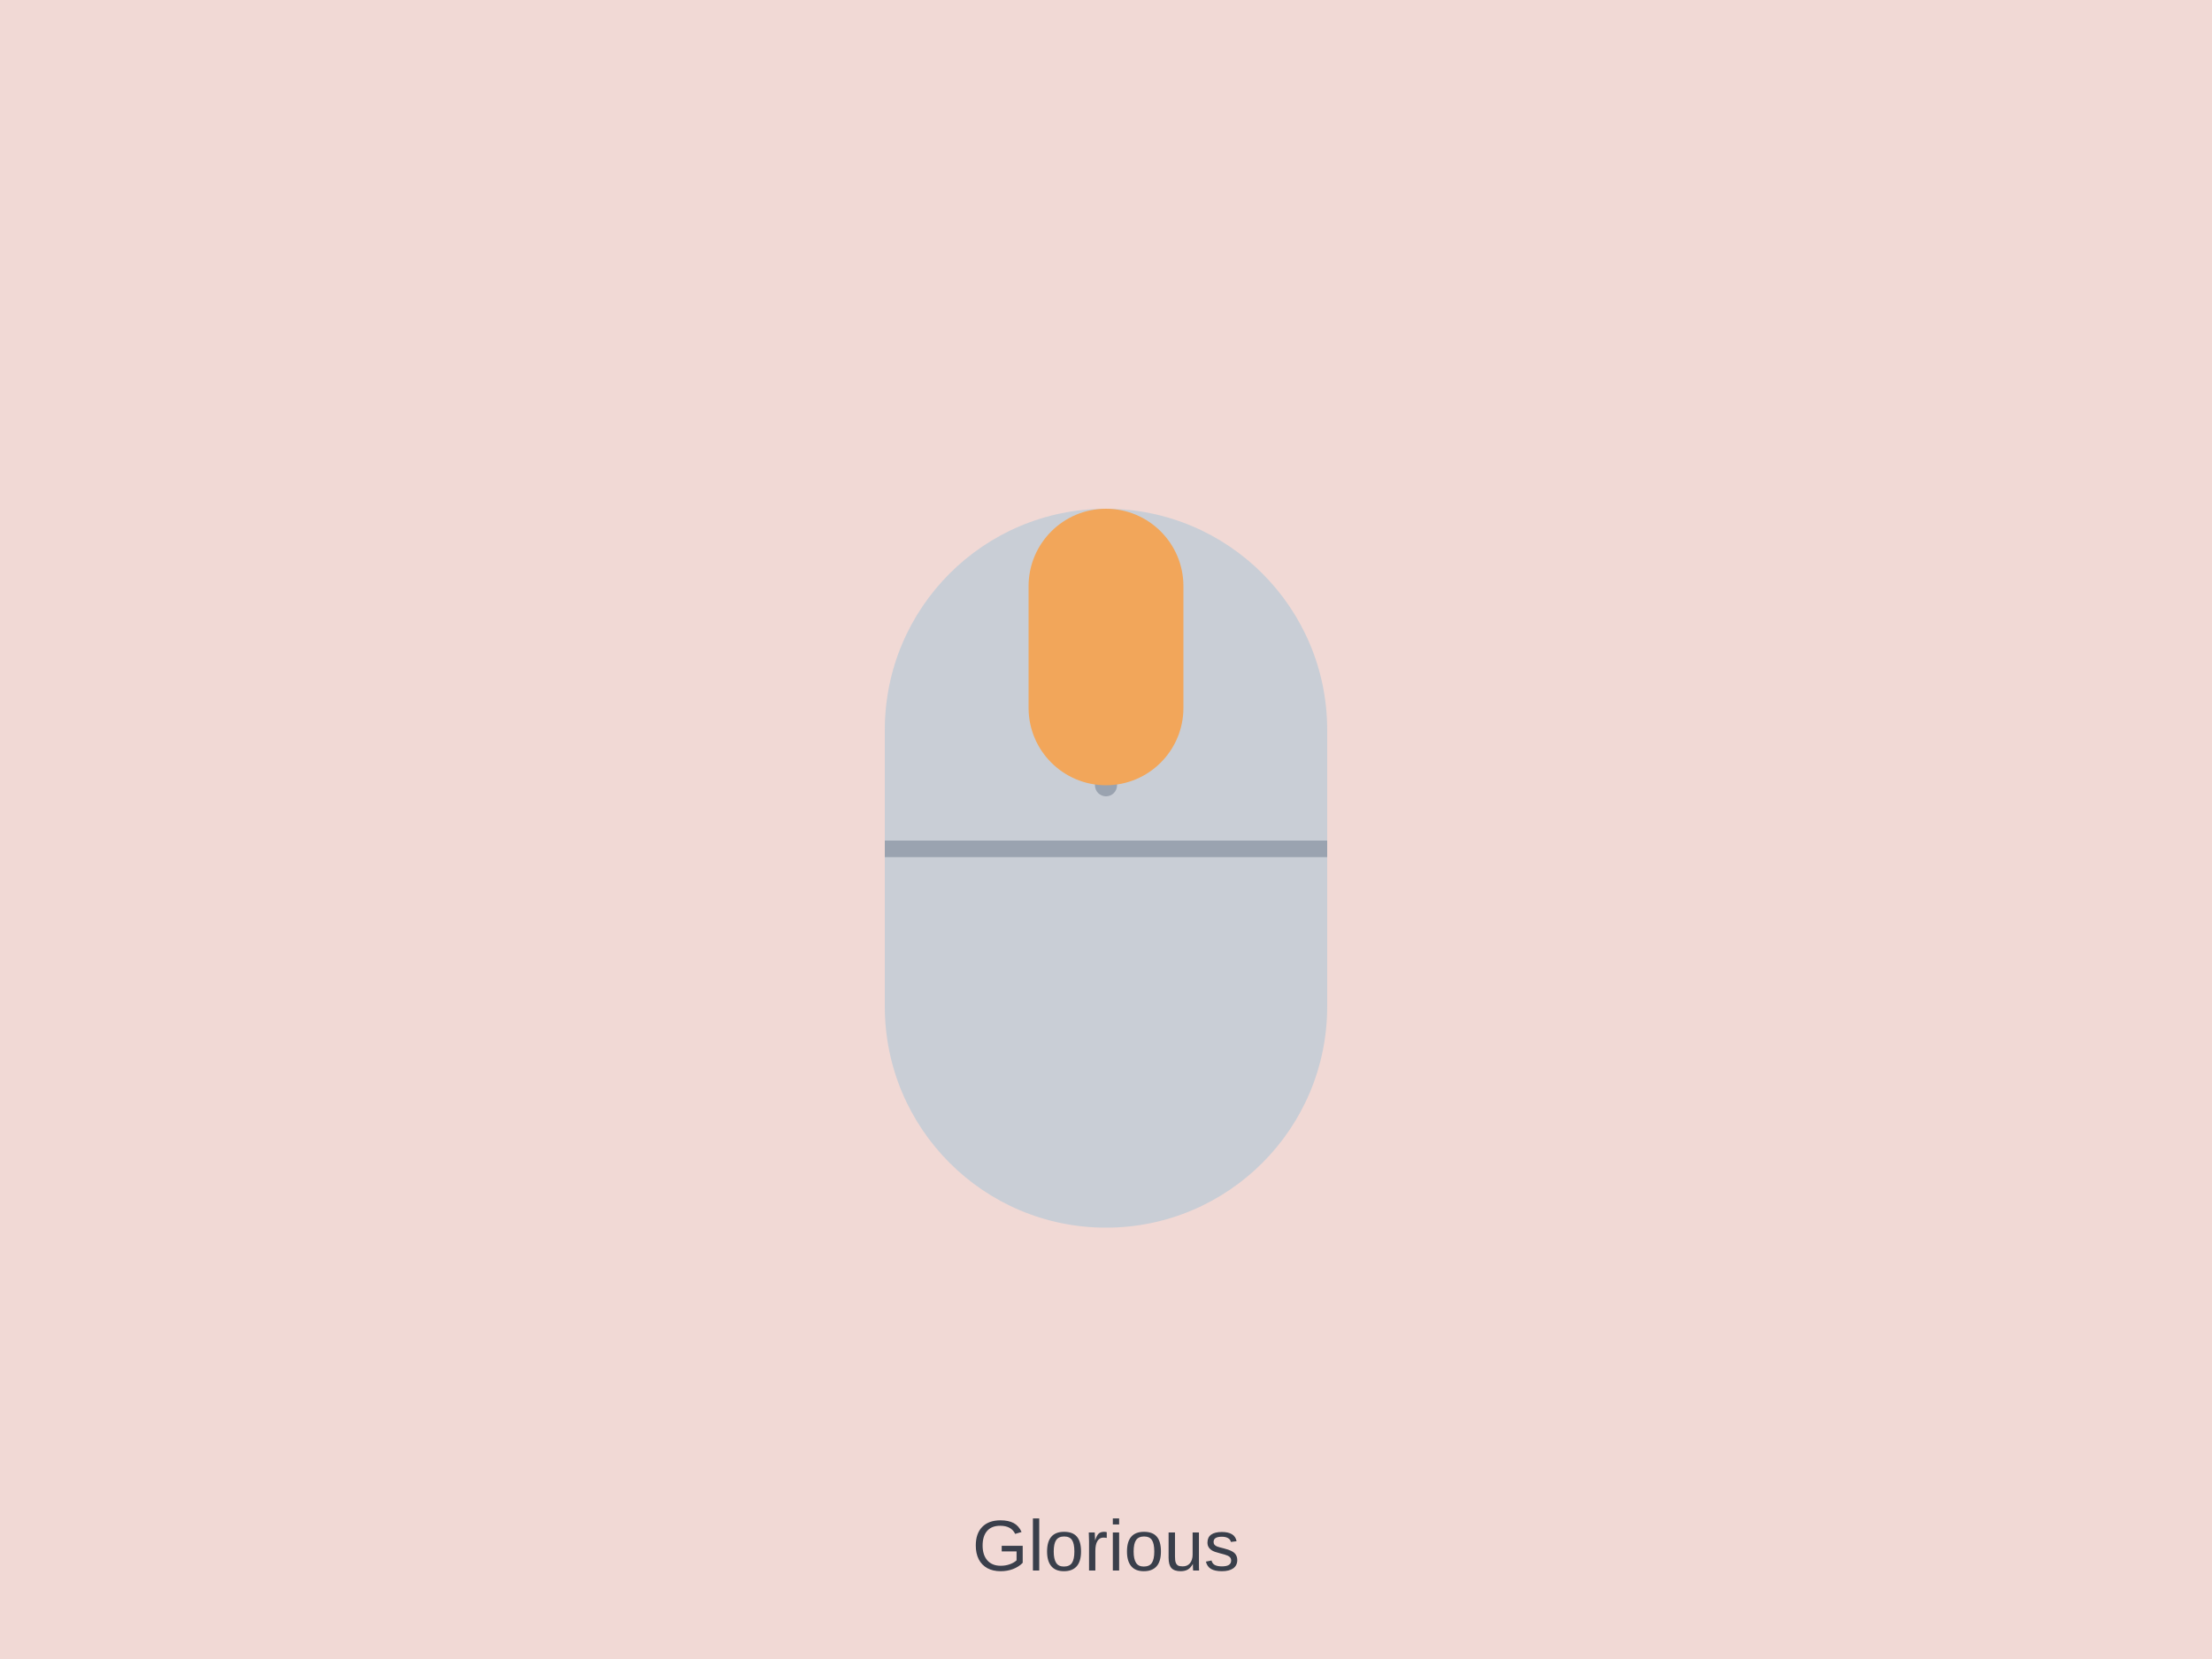
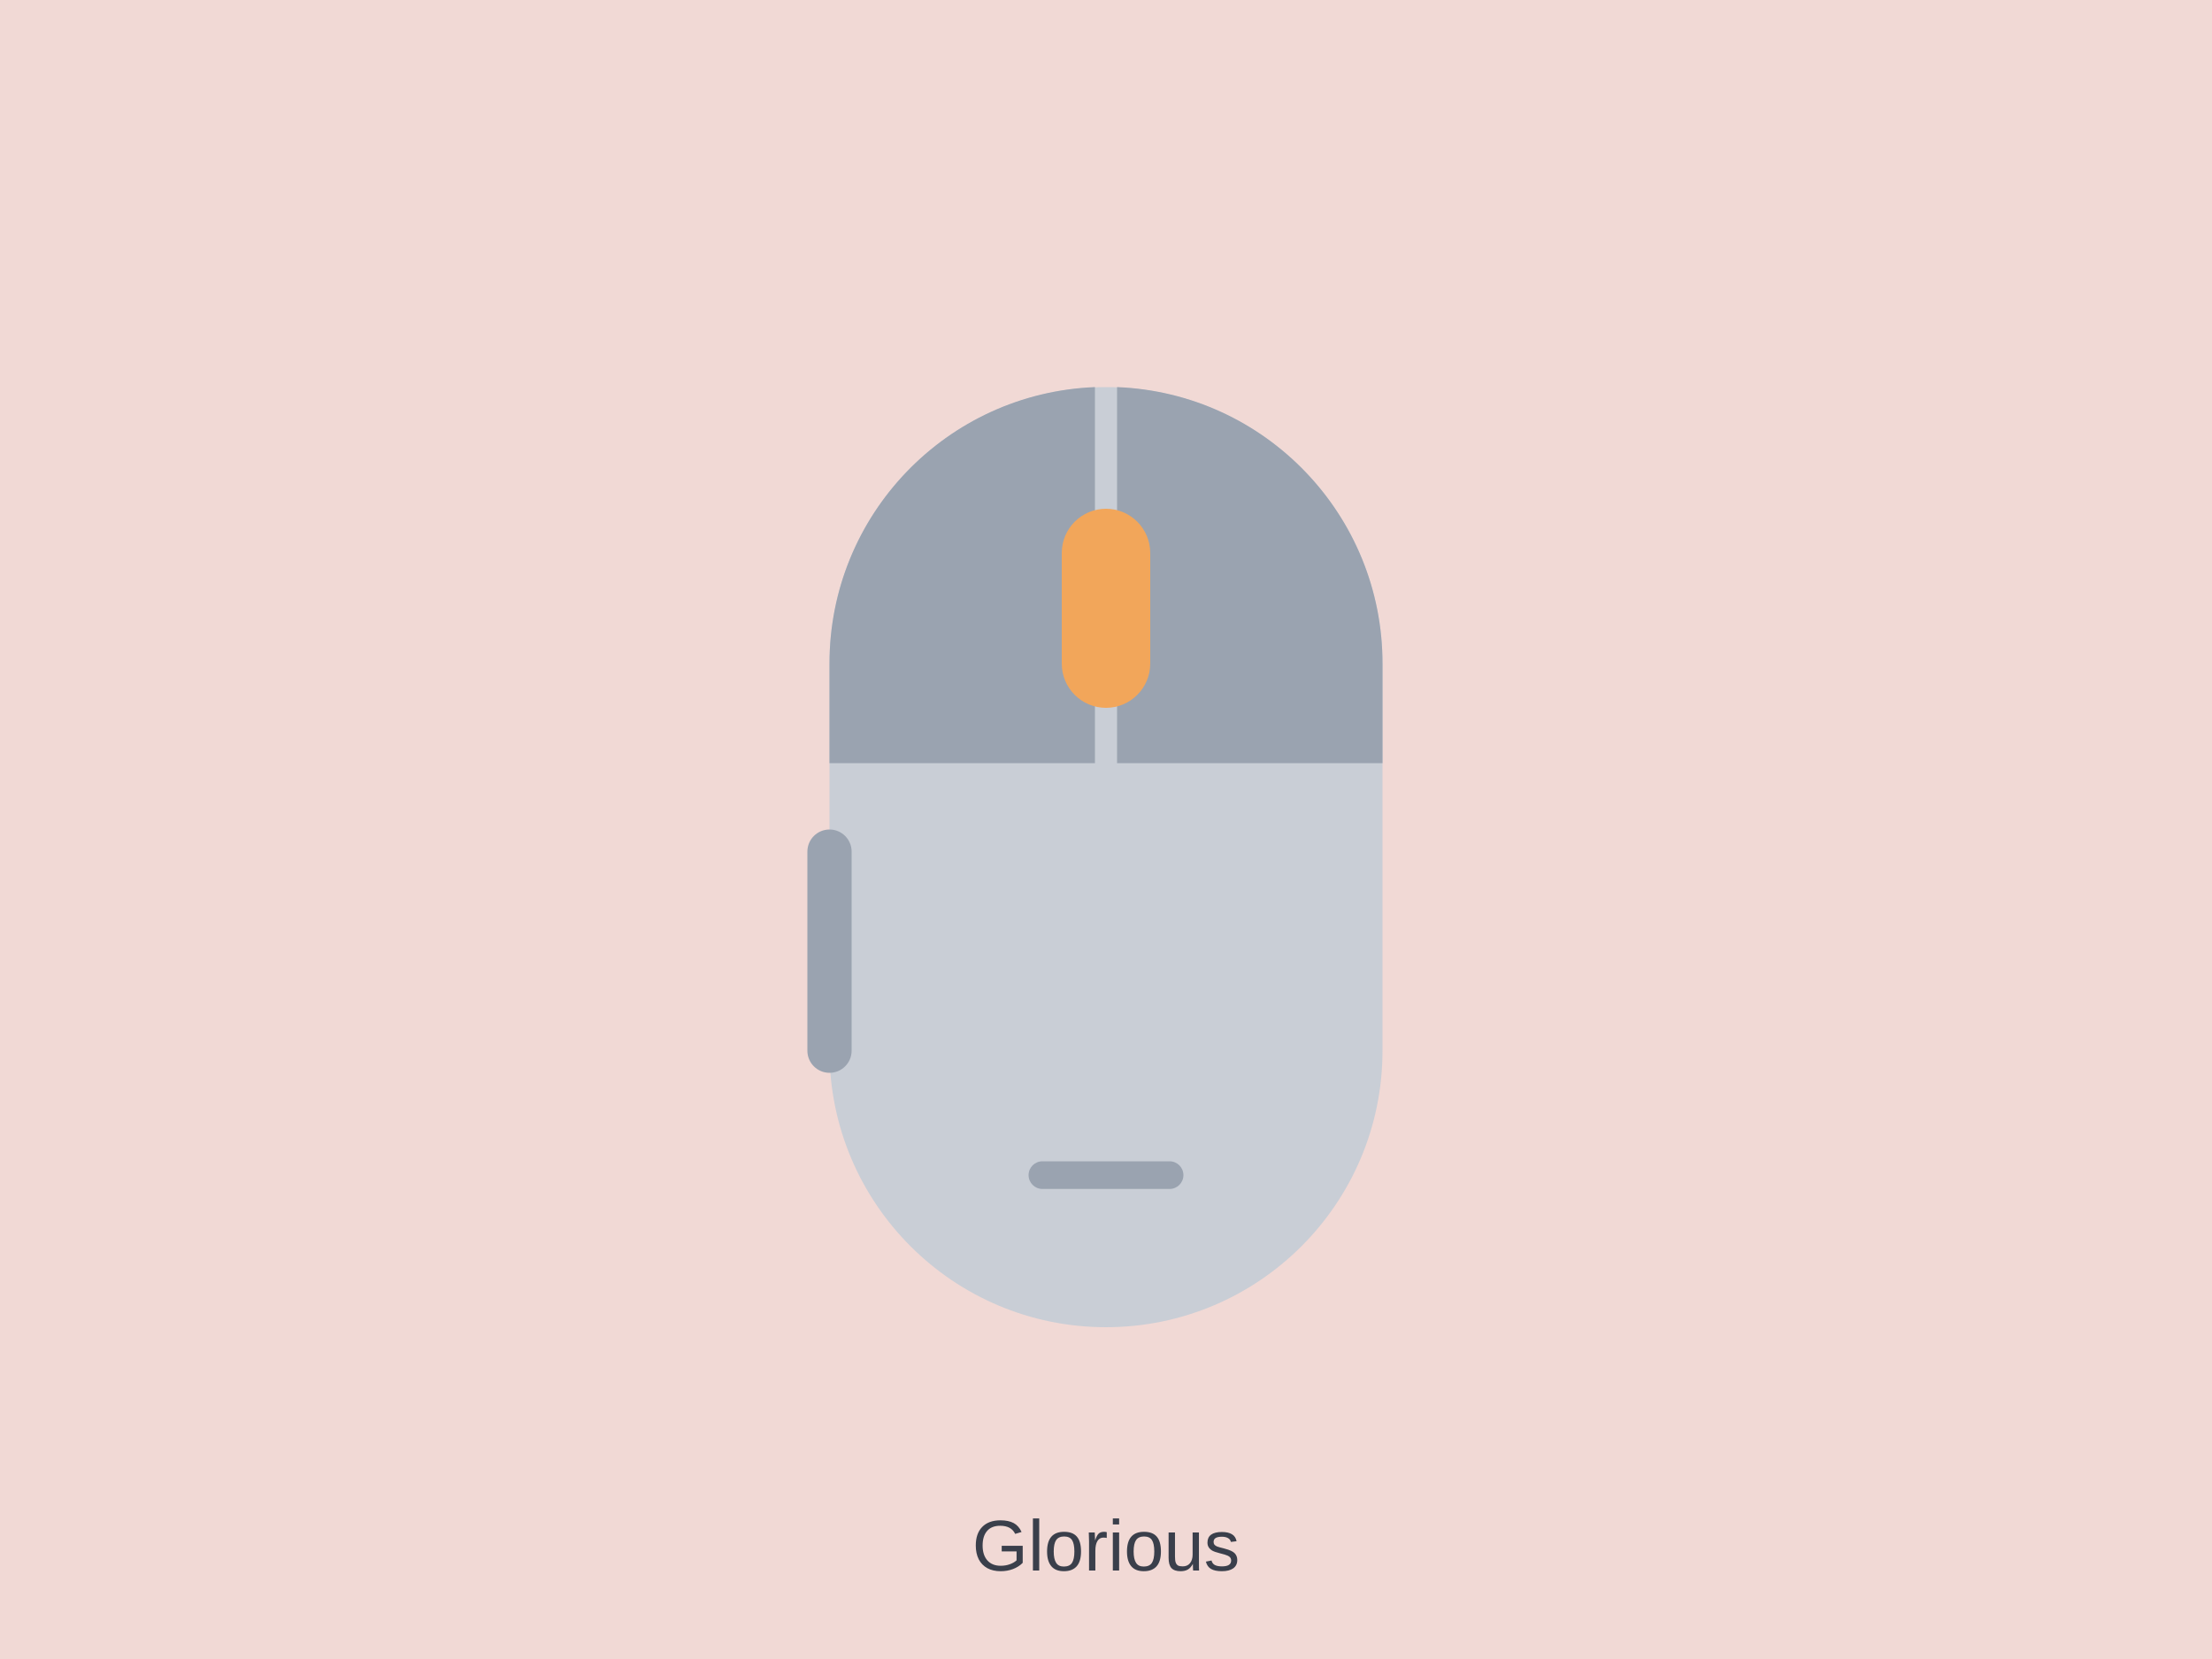
<svg xmlns="http://www.w3.org/2000/svg" viewBox="0 0 400 300" width="400" height="300" role="img" aria-label="Glorious Model O Wireless">
  <rect width="400" height="300" fill="#f1d9d5" />
-   <rect x="160" y="92" width="80" height="130" rx="40" fill="#c9ced6" />
-   <rect x="198" y="98" width="4" height="46" rx="2" fill="#9aa3b0" />
-   <rect x="160" y="152" width="80" height="3" rx="0" fill="#9aa3b0" />
-   <rect x="186" y="92" width="28" height="50" rx="14" fill="#f2a65a" />
+   <rect x="150" y="70" width="100" height="170" rx="50" fill="#c9ced6" />
+   <path d="M150 138 V120 A50 50 0 0 1 198 70 V138 Z" fill="#9aa3b0" />
+   <path d="M250 138 V120 A50 50 0 0 0 202 70 V138 Z" fill="#9aa3b0" />
+   <rect x="192" y="92" width="16" height="36" rx="8" fill="#f2a65a" />
+   <rect x="146" y="150" width="8" height="44" rx="4" fill="#9aa3b0" />
+   <rect x="186" y="210" width="28" height="5" rx="2.5" fill="#9aa3b0" />
  <text x="200" y="284" font-family="Arial, Helvetica, sans-serif" font-size="13" text-anchor="middle" fill="#3a3f4b">Glorious</text>
</svg>
